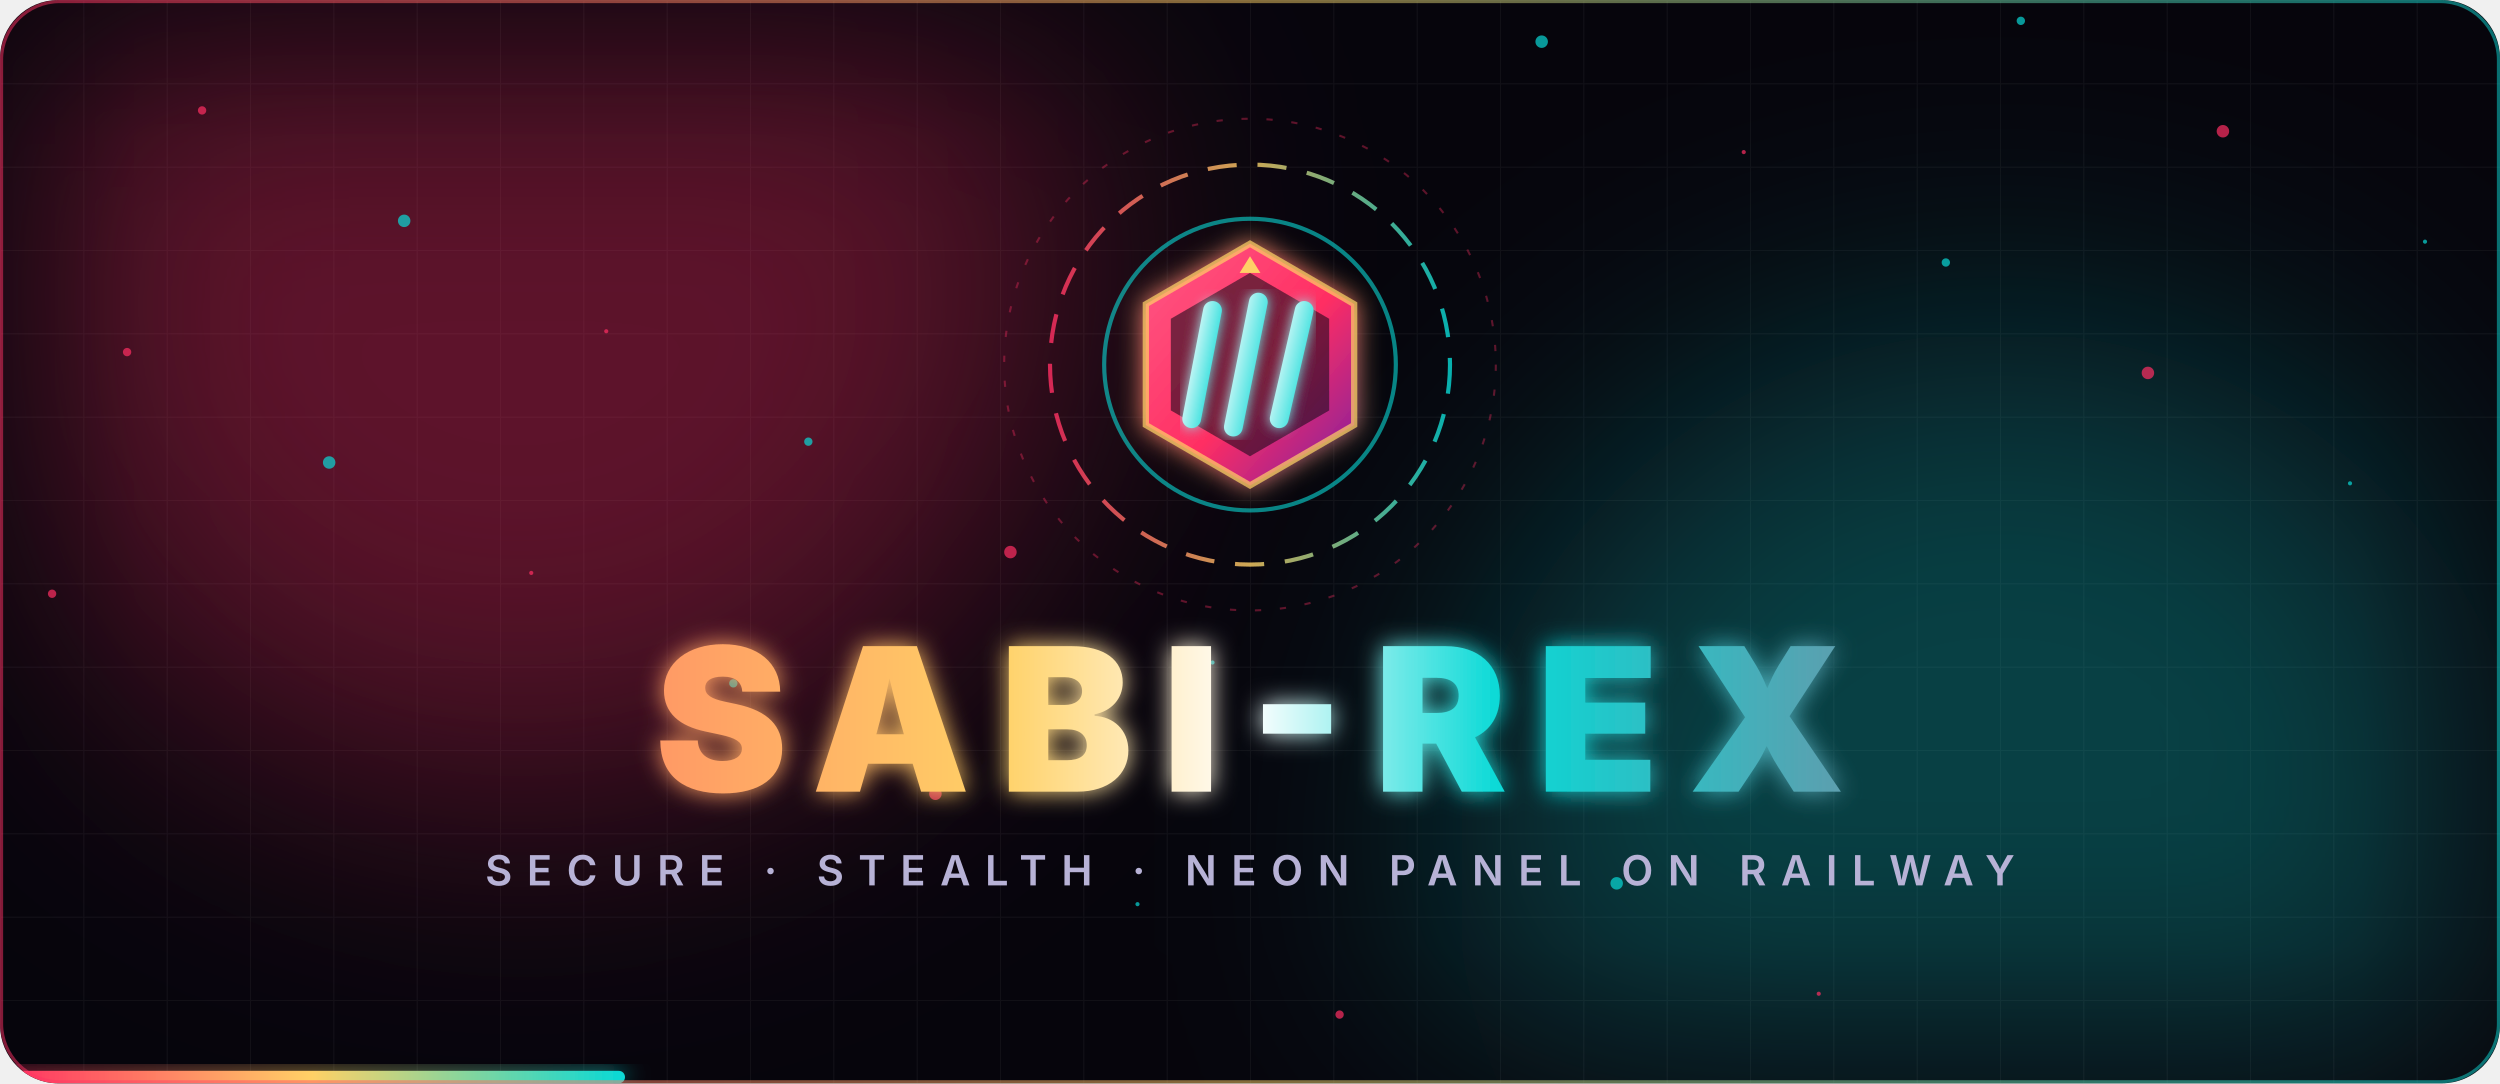
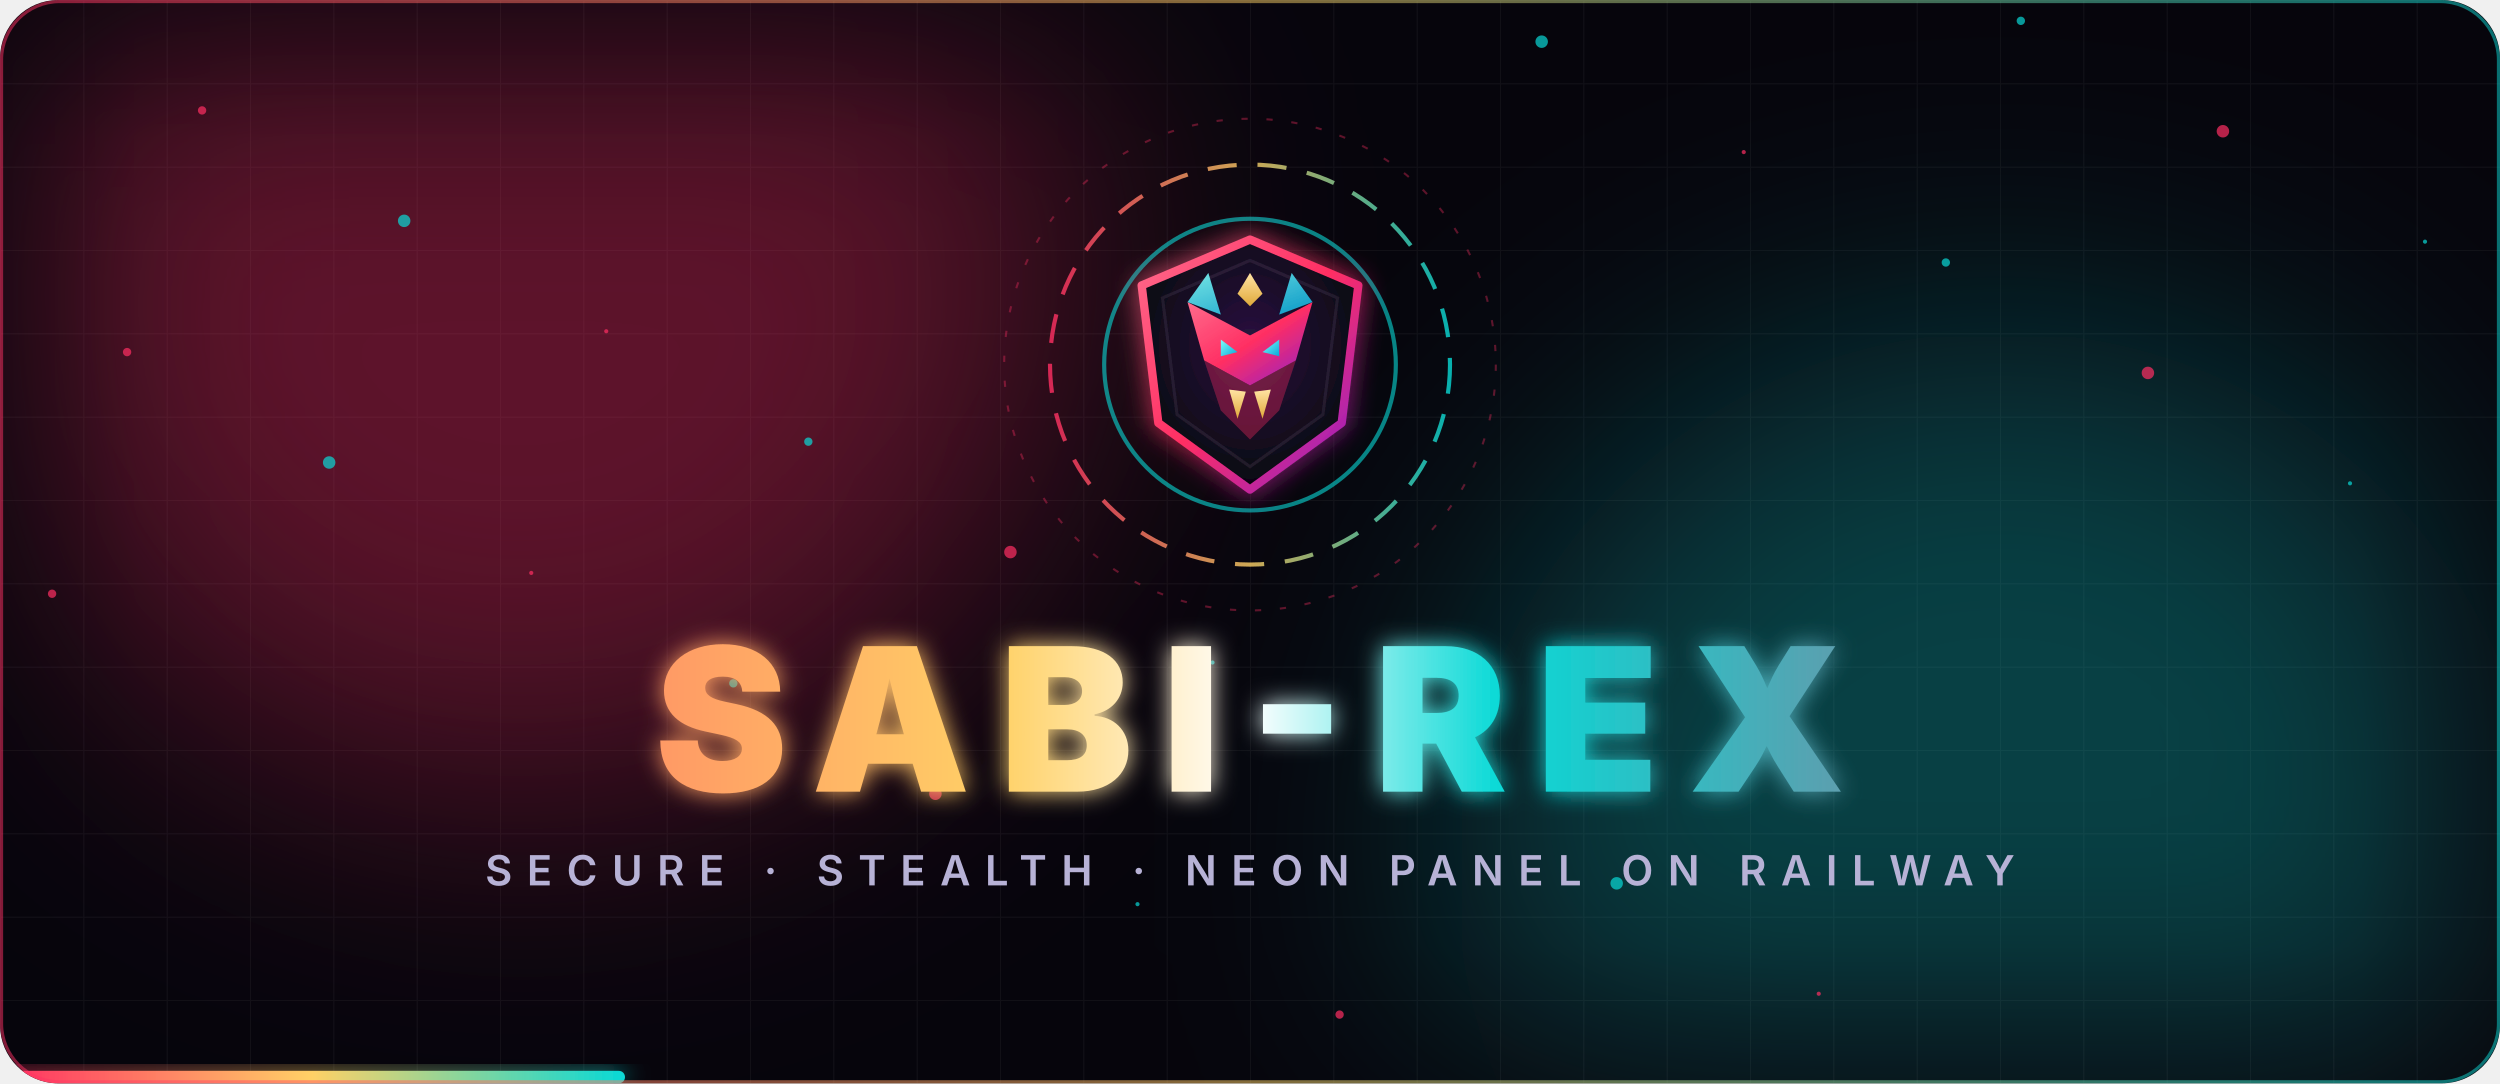
<svg xmlns="http://www.w3.org/2000/svg" width="1200" height="520" viewBox="0 0 1200 520">
  <defs>
    <linearGradient id="br" x1="0" x2="1">
      <stop offset="0" stop-color="#ff2e63" />
      <stop offset=".5" stop-color="#ffd166" />
      <stop offset="1" stop-color="#08d9d6" />
    </linearGradient>
    <linearGradient id="sh" gradientUnits="userSpaceOnUse" x1="0" x2="1200">
      <stop offset="0" stop-color="#ff2e63" />
      <stop offset=".4" stop-color="#ffd166" />
      <stop offset=".5" stop-color="#fff" />
      <stop offset=".6" stop-color="#08d9d6" />
      <stop offset="1" stop-color="#ff2e63" />
      <animateTransform attributeName="gradientTransform" type="translate" values="-800 0;800 0" dur="6s" repeatCount="indefinite" />
    </linearGradient>
    <filter id="gl" x="-50%" y="-50%" width="200%" height="200%">
      <feGaussianBlur stdDeviation="6" result="b" />
      <feMerge>
        <feMergeNode in="b" />
        <feMergeNode in="SourceGraphic" />
      </feMerge>
    </filter>
    <filter id="bl" x="-50%" y="-50%" width="200%" height="200%">
      <feGaussianBlur stdDeviation="70" />
    </filter>
    <pattern id="gd" width="40" height="40" patternUnits="userSpaceOnUse">
      <path d="M40 0H0V40" fill="none" stroke="#fff" stroke-opacity=".045" />
    </pattern>
    <clipPath id="cp">
      <rect width="1200" height="520" rx="28" />
    </clipPath>
  </defs>
  <g clip-path="url(#cp)">
    <rect width="1200" height="520" fill="#06050c" />
    <rect width="1200" height="520" fill="url(#gd)" />
    <circle cx="250" cy="120" r="260" fill="#ff2e63" opacity=".35" filter="url(#bl)">
      <animate attributeName="cx" values="250;420;250" dur="14s" repeatCount="indefinite" />
    </circle>
    <circle cx="960" cy="420" r="260" fill="#08d9d6" opacity=".28" filter="url(#bl)">
      <animate attributeName="cy" values="420;260;420" dur="12s" repeatCount="indefinite" />
    </circle>
    <circle cx="0" cy="0" r="1" fill="#08d9d6" opacity=".7">
      <animate attributeName="cy" values="0;-60;0" dur="6s" repeatCount="indefinite" />
      <animate attributeName="opacity" values=".2;.9;.2" dur="3s" repeatCount="indefinite" />
    </circle>
    <circle cx="97" cy="53" r="2" fill="#ff2e63" opacity=".7">
      <animate attributeName="cy" values="53;-7;53" dur="7s" repeatCount="indefinite" />
      <animate attributeName="opacity" values=".2;.9;.2" dur="4s" repeatCount="indefinite" />
    </circle>
    <circle cx="194" cy="106" r="3" fill="#08d9d6" opacity=".7">
      <animate attributeName="cy" values="106;46;106" dur="8s" repeatCount="indefinite" />
      <animate attributeName="opacity" values=".2;.9;.2" dur="5s" repeatCount="indefinite" />
    </circle>
    <circle cx="291" cy="159" r="1" fill="#ff2e63" opacity=".7">
      <animate attributeName="cy" values="159;99;159" dur="9s" repeatCount="indefinite" />
      <animate attributeName="opacity" values=".2;.9;.2" dur="6s" repeatCount="indefinite" />
    </circle>
    <circle cx="388" cy="212" r="2" fill="#08d9d6" opacity=".7">
      <animate attributeName="cy" values="212;152;212" dur="10s" repeatCount="indefinite" />
      <animate attributeName="opacity" values=".2;.9;.2" dur="3s" repeatCount="indefinite" />
    </circle>
    <circle cx="485" cy="265" r="3" fill="#ff2e63" opacity=".7">
      <animate attributeName="cy" values="265;205;265" dur="6s" repeatCount="indefinite" />
      <animate attributeName="opacity" values=".2;.9;.2" dur="4s" repeatCount="indefinite" />
    </circle>
    <circle cx="582" cy="318" r="1" fill="#08d9d6" opacity=".7">
      <animate attributeName="cy" values="318;258;318" dur="7s" repeatCount="indefinite" />
      <animate attributeName="opacity" values=".2;.9;.2" dur="5s" repeatCount="indefinite" />
    </circle>
    <circle cx="679" cy="371" r="2" fill="#ff2e63" opacity=".7">
      <animate attributeName="cy" values="371;311;371" dur="8s" repeatCount="indefinite" />
      <animate attributeName="opacity" values=".2;.9;.2" dur="6s" repeatCount="indefinite" />
    </circle>
    <circle cx="776" cy="424" r="3" fill="#08d9d6" opacity=".7">
      <animate attributeName="cy" values="424;364;424" dur="9s" repeatCount="indefinite" />
      <animate attributeName="opacity" values=".2;.9;.2" dur="3s" repeatCount="indefinite" />
    </circle>
    <circle cx="873" cy="477" r="1" fill="#ff2e63" opacity=".7">
      <animate attributeName="cy" values="477;417;477" dur="10s" repeatCount="indefinite" />
      <animate attributeName="opacity" values=".2;.9;.2" dur="4s" repeatCount="indefinite" />
    </circle>
    <circle cx="970" cy="10" r="2" fill="#08d9d6" opacity=".7">
      <animate attributeName="cy" values="10;-50;10" dur="6s" repeatCount="indefinite" />
      <animate attributeName="opacity" values=".2;.9;.2" dur="5s" repeatCount="indefinite" />
    </circle>
    <circle cx="1067" cy="63" r="3" fill="#ff2e63" opacity=".7">
      <animate attributeName="cy" values="63;3;63" dur="7s" repeatCount="indefinite" />
      <animate attributeName="opacity" values=".2;.9;.2" dur="6s" repeatCount="indefinite" />
    </circle>
    <circle cx="1164" cy="116" r="1" fill="#08d9d6" opacity=".7">
      <animate attributeName="cy" values="116;56;116" dur="8s" repeatCount="indefinite" />
      <animate attributeName="opacity" values=".2;.9;.2" dur="3s" repeatCount="indefinite" />
    </circle>
    <circle cx="61" cy="169" r="2" fill="#ff2e63" opacity=".7">
      <animate attributeName="cy" values="169;109;169" dur="9s" repeatCount="indefinite" />
      <animate attributeName="opacity" values=".2;.9;.2" dur="4s" repeatCount="indefinite" />
    </circle>
    <circle cx="158" cy="222" r="3" fill="#08d9d6" opacity=".7">
      <animate attributeName="cy" values="222;162;222" dur="10s" repeatCount="indefinite" />
      <animate attributeName="opacity" values=".2;.9;.2" dur="5s" repeatCount="indefinite" />
    </circle>
    <circle cx="255" cy="275" r="1" fill="#ff2e63" opacity=".7">
      <animate attributeName="cy" values="275;215;275" dur="6s" repeatCount="indefinite" />
      <animate attributeName="opacity" values=".2;.9;.2" dur="6s" repeatCount="indefinite" />
    </circle>
    <circle cx="352" cy="328" r="2" fill="#08d9d6" opacity=".7">
      <animate attributeName="cy" values="328;268;328" dur="7s" repeatCount="indefinite" />
      <animate attributeName="opacity" values=".2;.9;.2" dur="3s" repeatCount="indefinite" />
    </circle>
    <circle cx="449" cy="381" r="3" fill="#ff2e63" opacity=".7">
      <animate attributeName="cy" values="381;321;381" dur="8s" repeatCount="indefinite" />
      <animate attributeName="opacity" values=".2;.9;.2" dur="4s" repeatCount="indefinite" />
    </circle>
    <circle cx="546" cy="434" r="1" fill="#08d9d6" opacity=".7">
      <animate attributeName="cy" values="434;374;434" dur="9s" repeatCount="indefinite" />
      <animate attributeName="opacity" values=".2;.9;.2" dur="5s" repeatCount="indefinite" />
    </circle>
    <circle cx="643" cy="487" r="2" fill="#ff2e63" opacity=".7">
      <animate attributeName="cy" values="487;427;487" dur="10s" repeatCount="indefinite" />
      <animate attributeName="opacity" values=".2;.9;.2" dur="6s" repeatCount="indefinite" />
    </circle>
    <circle cx="740" cy="20" r="3" fill="#08d9d6" opacity=".7">
      <animate attributeName="cy" values="20;-40;20" dur="6s" repeatCount="indefinite" />
      <animate attributeName="opacity" values=".2;.9;.2" dur="3s" repeatCount="indefinite" />
    </circle>
    <circle cx="837" cy="73" r="1" fill="#ff2e63" opacity=".7">
      <animate attributeName="cy" values="73;13;73" dur="7s" repeatCount="indefinite" />
      <animate attributeName="opacity" values=".2;.9;.2" dur="4s" repeatCount="indefinite" />
    </circle>
    <circle cx="934" cy="126" r="2" fill="#08d9d6" opacity=".7">
      <animate attributeName="cy" values="126;66;126" dur="8s" repeatCount="indefinite" />
      <animate attributeName="opacity" values=".2;.9;.2" dur="5s" repeatCount="indefinite" />
    </circle>
    <circle cx="1031" cy="179" r="3" fill="#ff2e63" opacity=".7">
      <animate attributeName="cy" values="179;119;179" dur="9s" repeatCount="indefinite" />
      <animate attributeName="opacity" values=".2;.9;.2" dur="6s" repeatCount="indefinite" />
    </circle>
    <circle cx="1128" cy="232" r="1" fill="#08d9d6" opacity=".7">
      <animate attributeName="cy" values="232;172;232" dur="10s" repeatCount="indefinite" />
      <animate attributeName="opacity" values=".2;.9;.2" dur="3s" repeatCount="indefinite" />
    </circle>
    <circle cx="25" cy="285" r="2" fill="#ff2e63" opacity=".7">
      <animate attributeName="cy" values="285;225;285" dur="6s" repeatCount="indefinite" />
      <animate attributeName="opacity" values=".2;.9;.2" dur="4s" repeatCount="indefinite" />
    </circle>
    <g transform="translate(600 175)">
      <circle r="96" fill="none" stroke="url(#br)" stroke-width="2" stroke-dasharray="14 10" opacity=".8">
        <animateTransform attributeName="transform" type="rotate" values="0;360" dur="20s" repeatCount="indefinite" />
      </circle>
      <circle r="118" fill="none" stroke="#ff2e63" stroke-opacity=".35" stroke-dasharray="3 9">
        <animateTransform attributeName="transform" type="rotate" values="360;0" dur="30s" repeatCount="indefinite" />
      </circle>
      <circle r="70" fill="none" stroke="#08d9d6" stroke-width="2" opacity=".6">
        <animate attributeName="r" values="70;130" dur="3s" repeatCount="indefinite" />
        <animate attributeName="opacity" values=".6;0" dur="3s" repeatCount="indefinite" />
      </circle>
      <g filter="url(#gl)">
        <g transform="translate(-64 -64)">
          <defs>
-             <linearGradient id="rxg" x1="0" y1="0" x2="1" y2="1">
-               <stop offset="0" stop-color="#ff5a85" />
-               <stop offset=".55" stop-color="#ff2e63" />
-               <stop offset="1" stop-color="#7b1fa2" />
+             <linearGradient id="rxA" x1="0" y1="0" x2="1" y2="1">
+               <stop offset="0" stop-color="#ff6b8b" />
+               <stop offset=".5" stop-color="#ff2e63" />
+               <stop offset="1" stop-color="#8a1fd1" />
            </linearGradient>
-             <linearGradient id="rxc" x1="0" y1="0" x2="1" y2="1">
-               <stop offset="0" stop-color="#ffffff" />
-               <stop offset="1" stop-color="#08d9d6" />
+             <linearGradient id="rxB" x1="0" y1="0" x2="1" y2="1">
+               <stop offset="0" stop-color="#7ffcf9" />
+               <stop offset="1" stop-color="#08a9d9" />
            </linearGradient>
-             <filter id="rxs">
-               <feGaussianBlur stdDeviation="3" result="b" />
-               <feMerge>
-                 <feMergeNode in="b" />
-                 <feMergeNode in="SourceGraphic" />
-               </feMerge>
-             </filter>
+             <linearGradient id="rxG" x1="0" y1="0" x2="0" y2="1">
+               <stop offset="0" stop-color="#ffe3a3" />
+               <stop offset="1" stop-color="#e0a93a" />
+             </linearGradient>
+             <radialGradient id="rxH" cx=".5" cy=".42" r=".6">
+               <stop offset="0" stop-color="#2a1340" />
+               <stop offset="1" stop-color="#07050d" />
+             </radialGradient>
          </defs>
-           <path d="M64 6 114 35v58L64 122 14 93V35Z" fill="url(#rxg)" />
-           <path d="M64 6 114 35v58L64 122 14 93V35Z" fill="none" stroke="#ffd166" stroke-opacity=".7" stroke-width="3" />
-           <path d="M64 20 102 42v44L64 108 26 86V42Z" fill="#0b0914" fill-opacity=".55" />
-           <g filter="url(#rxs)" stroke="url(#rxc)" stroke-width="9" stroke-linecap="round">
-             <path d="M46 38 36 90" />
-             <path d="M68 34 56 94" />
-             <path d="M90 38 78 90" />
-           </g>
-           <path d="M64 12l5 8h-10z" fill="#ffd166" />
+           <path d="M64 4 116 26 108 92 64 124 20 92 12 26Z" fill="url(#rxH)" />
+           <path d="M64 4 116 26 108 92 64 124 20 92 12 26Z" fill="none" stroke="url(#rxA)" stroke-width="4" stroke-linejoin="round" />
+           <path d="M64 14 106 32 99 88 64 113 29 88 22 32Z" fill="none" stroke="#ffffff" stroke-opacity=".08" stroke-width="1.5" />
+           <path d="M34 34 64 50 94 34 86 62 64 74 42 62Z" fill="url(#rxA)" />
+           <path d="M42 62 64 74 86 62 78 86 64 100 50 86Z" fill="#ff2e63" fill-opacity=".35" />
+           <path d="M50 52 58 58 50 60Z" fill="url(#rxB)" />
+           <path d="M78 52 70 58 78 60Z" fill="url(#rxB)" />
+           <path d="M54 76 58 90 62 77Z" fill="url(#rxG)" />
+           <path d="M74 76 70 90 66 77Z" fill="url(#rxG)" />
+           <path d="M64 20 70 30 64 36 58 30Z" fill="url(#rxG)" />
+           <path d="M34 34 44 20 50 40Z M94 34 84 20 78 40Z" fill="url(#rxB)" fill-opacity=".9" />
        </g>
        <animateTransform attributeName="transform" type="translate" values="0 0;0 -7;0 0" dur="4s" repeatCount="indefinite" />
      </g>
    </g>
    <text x="600" y="380" text-anchor="middle" font-family="'Segoe UI','Inter','Helvetica Neue',Arial,sans-serif" font-size="96" font-weight="900" letter-spacing="14" fill="url(#sh)" filter="url(#gl)">SABI-REX</text>
    <text x="600" y="425" text-anchor="middle" font-family="'Segoe UI','Inter','Helvetica Neue',Arial,sans-serif" font-size="20" font-weight="600" letter-spacing="7" fill="#b7b2d6">SECURE · STEALTH · NEON PANEL ON RAILWAY</text>
    <rect y="514" width="300" height="6" rx="3" fill="url(#br)" filter="url(#gl)">
      <animate attributeName="x" values="-300;1200" dur="4s" repeatCount="indefinite" />
    </rect>
  </g>
  <rect x=".75" y=".75" width="1198.5" height="518.5" rx="28" fill="none" stroke="url(#br)" stroke-opacity=".5" stroke-width="1.5" />
</svg>
